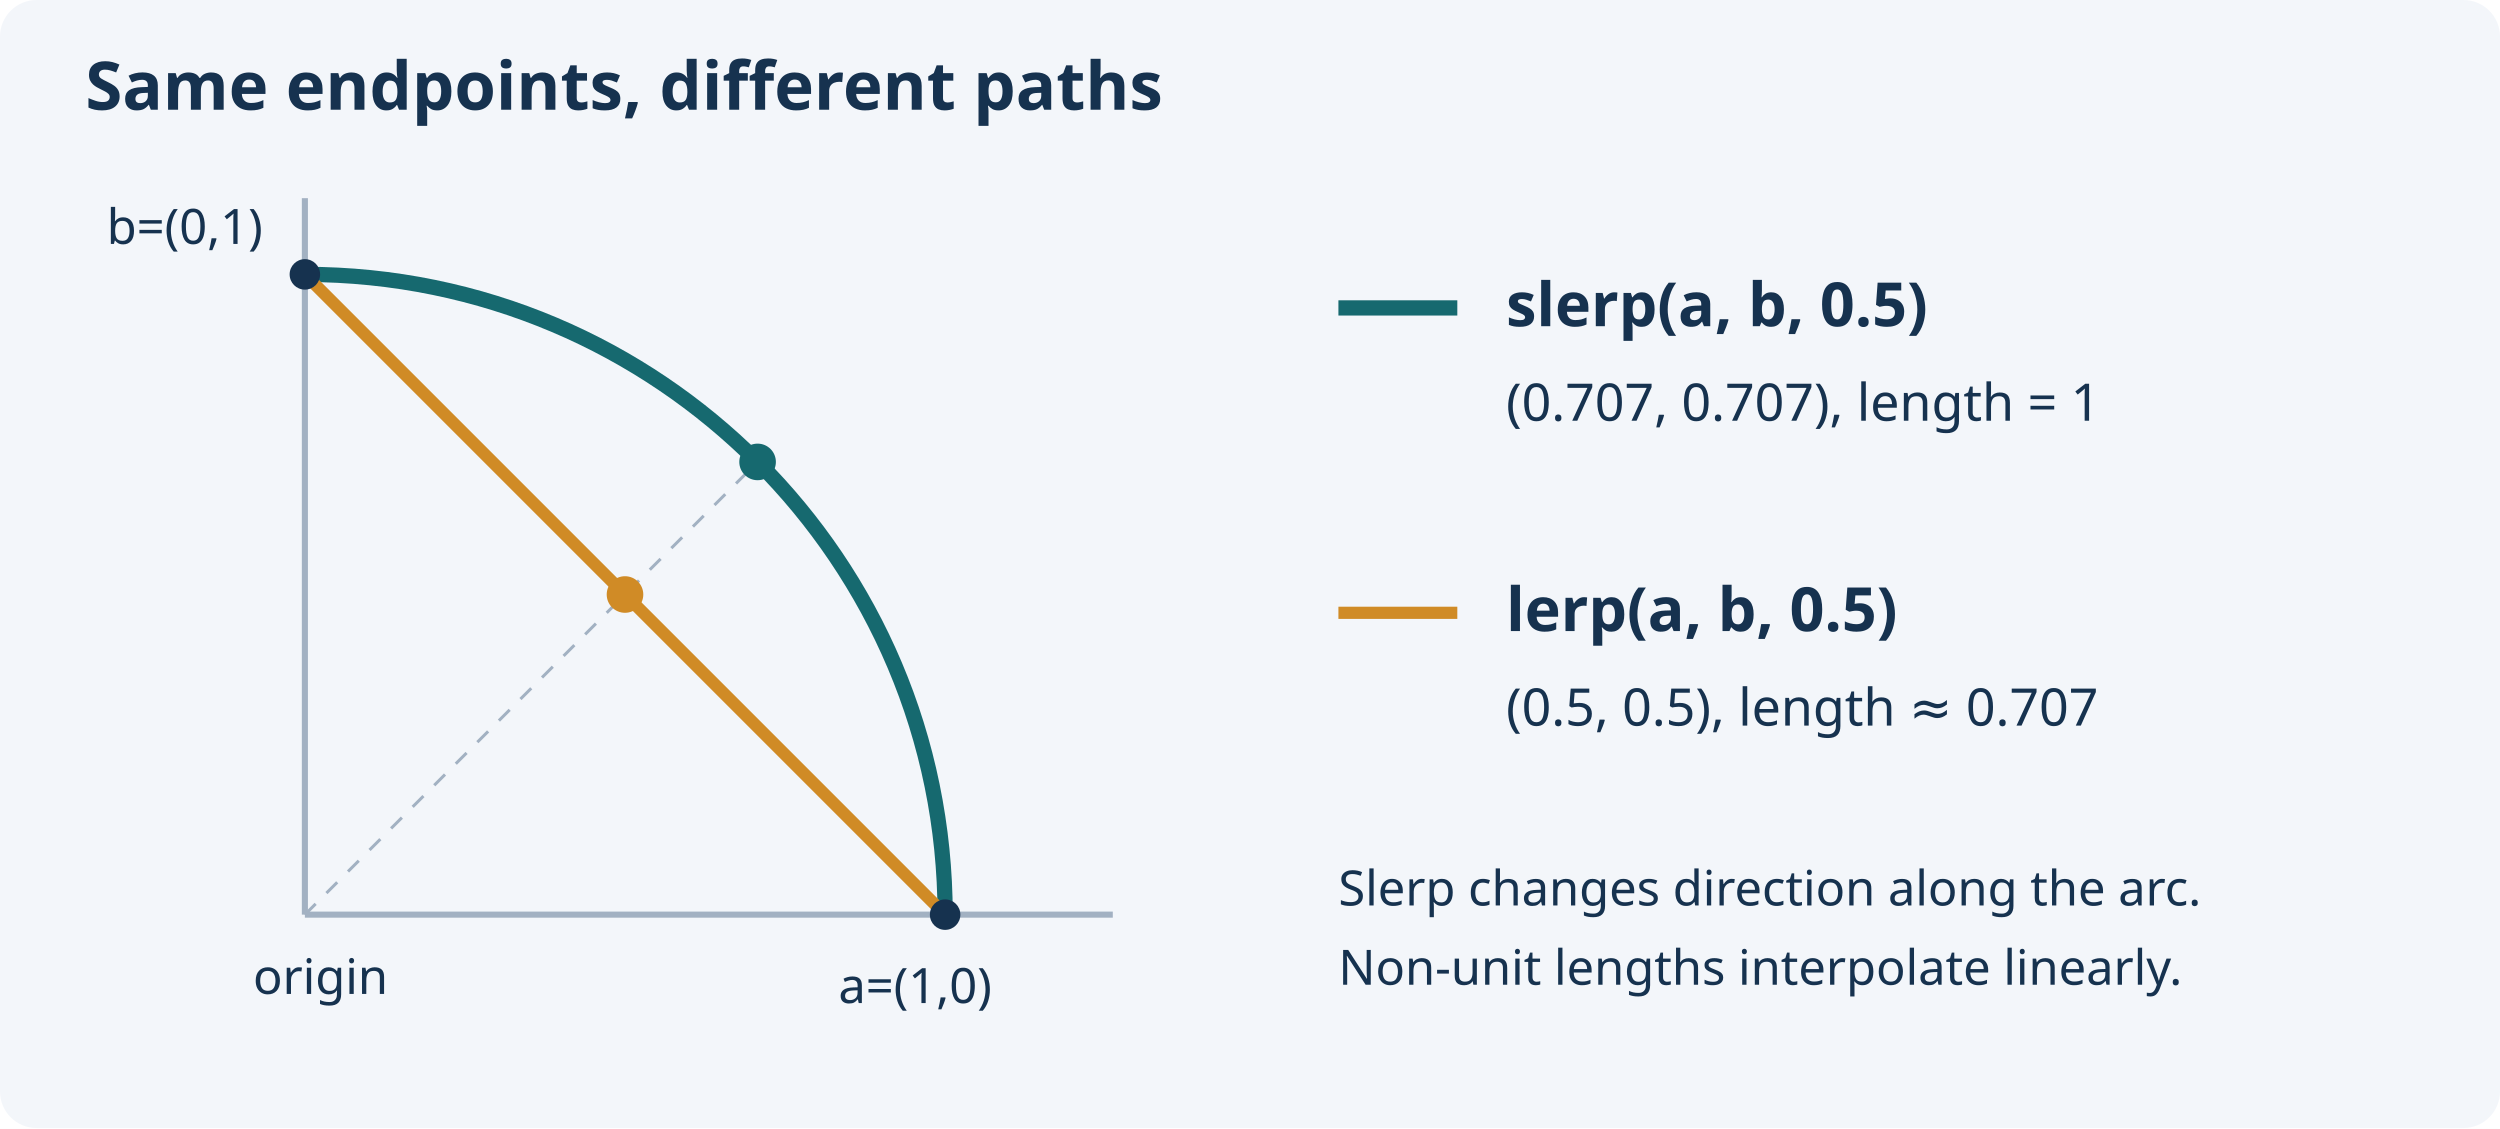
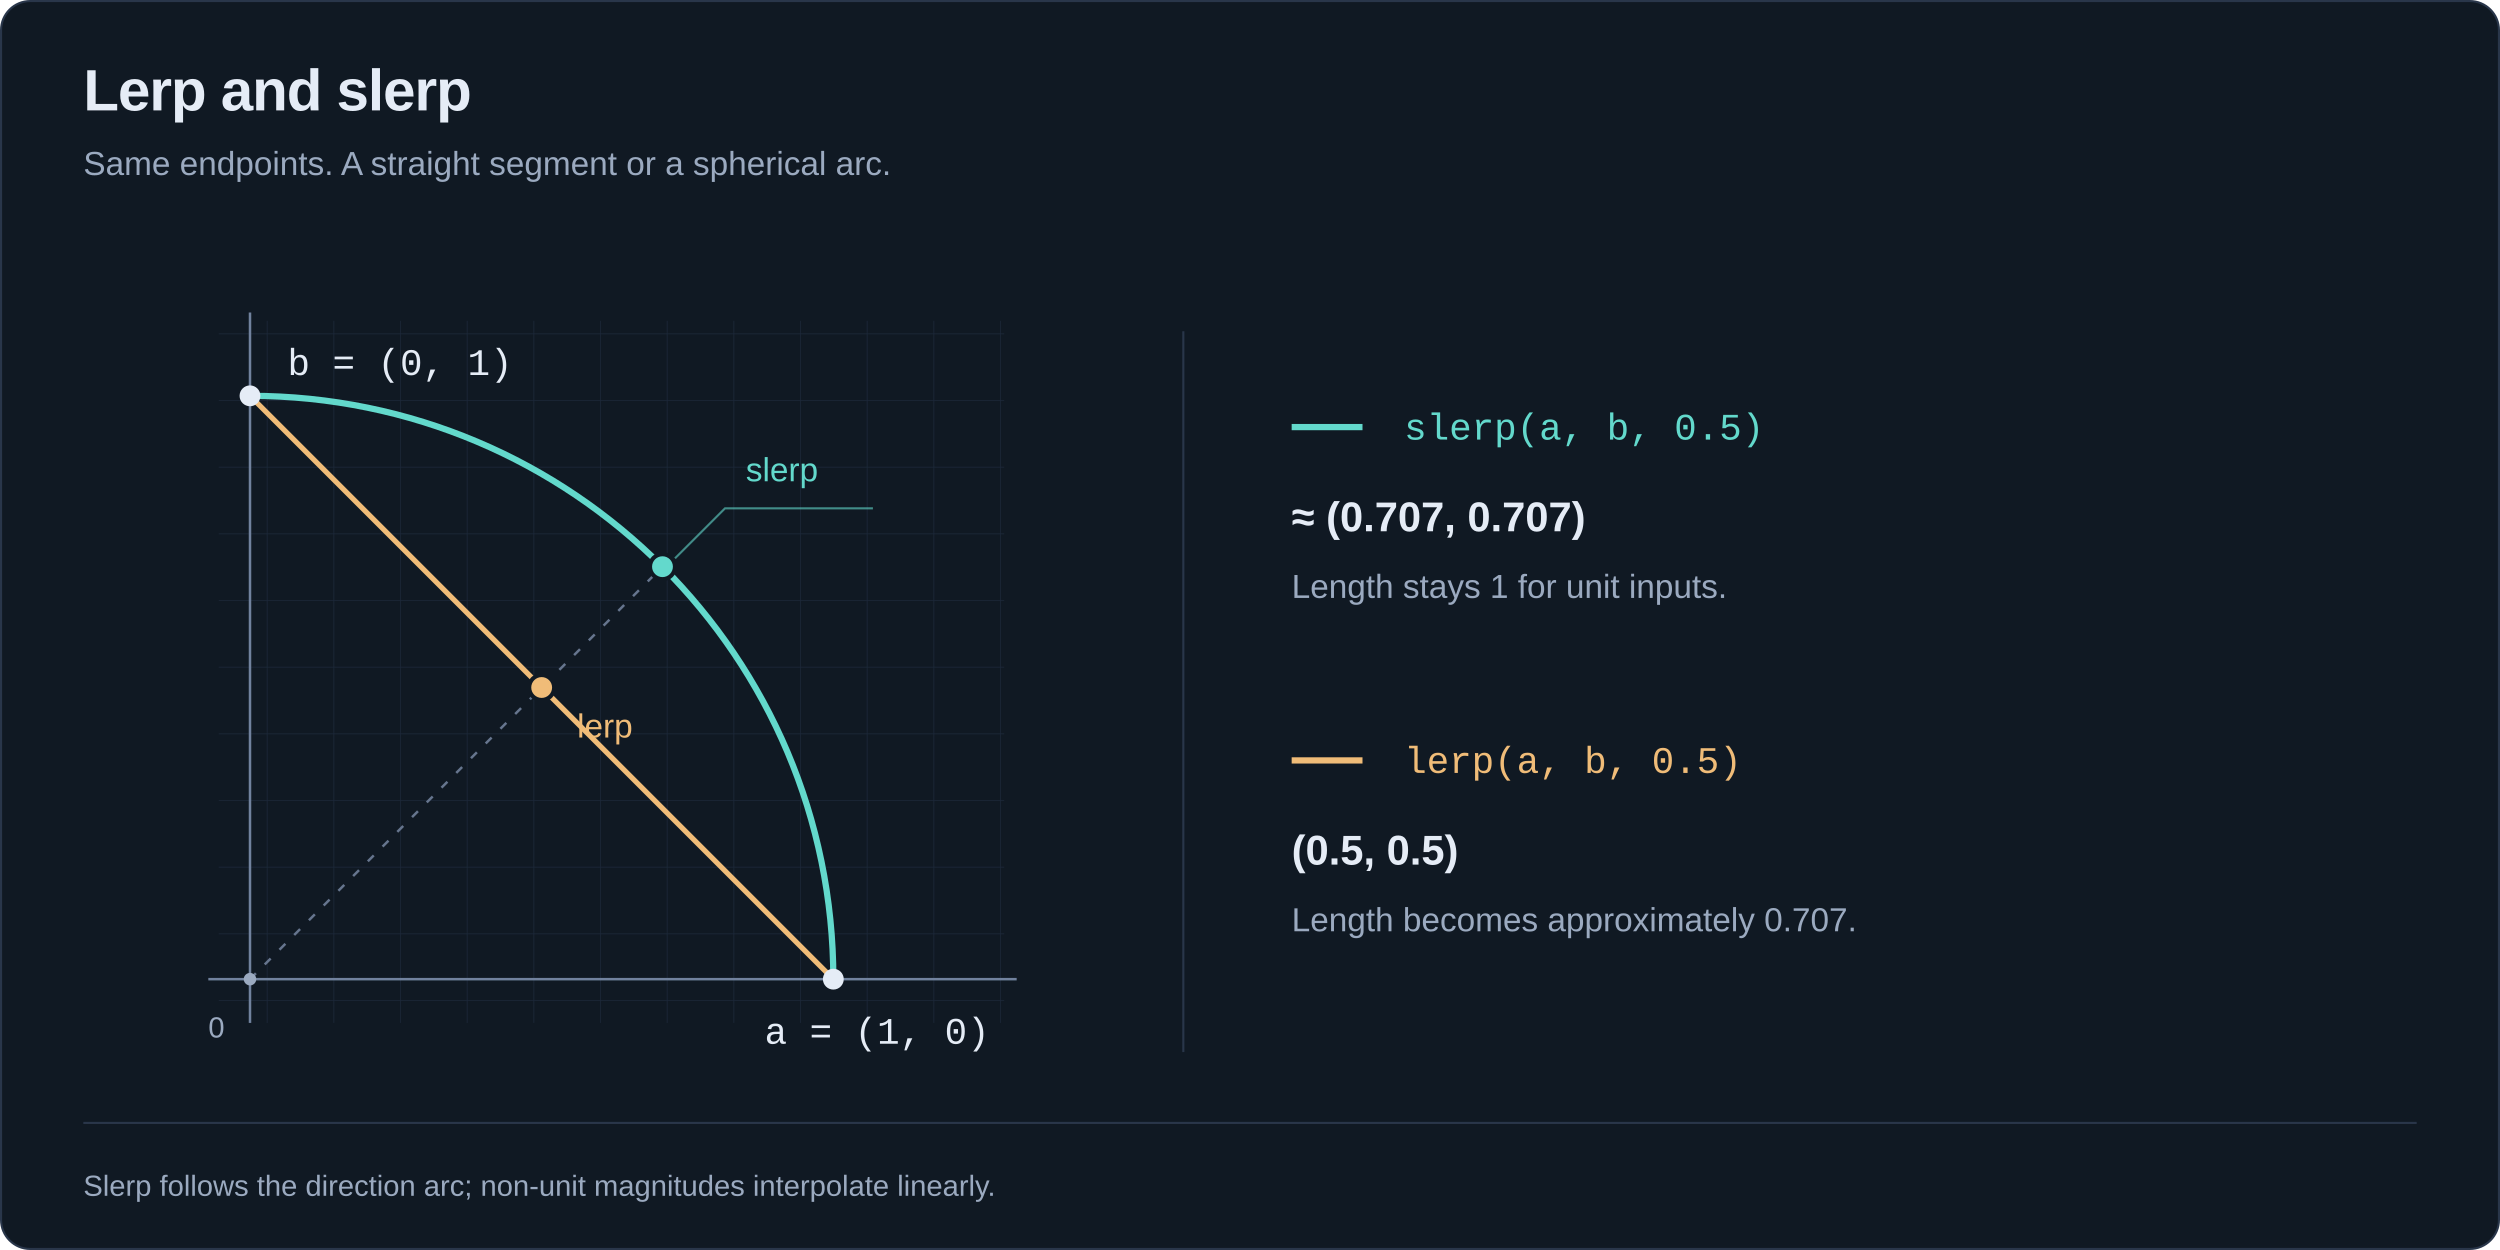
- <svg xmlns="http://www.w3.org/2000/svg" width="820" height="370" viewBox="0 0 820 370" role="img" aria-labelledby="title desc">
-   <rect width="820" height="370" rx="12" fill="#f3f6fa" />
-   <g font-family="sans-serif" fill="#16324f">
-     <text x="28" y="36" font-size="22" font-weight="bold">Same endpoints, different paths</text>
-     <path d="M100 300H365M100 300V65" stroke="#a2b1c2" stroke-width="2" />
-     <path d="M100 90A210 210 0 0 1 310 300" fill="none" stroke="#16696f" stroke-width="5" />
-     <path d="M100 90L310 300" fill="none" stroke="#d08b26" stroke-width="4" />
-     <path d="M100 300L248.49 151.51M100 300L205 195" fill="none" stroke="#a2b1c2" stroke-dasharray="5 5" />
-     <g fill="#16324f">
-       <circle cx="100" cy="90" r="5" />
-       <circle cx="310" cy="300" r="5" />
-     </g>
-     <circle cx="248.49" cy="151.51" r="6" fill="#16696f" />
-     <circle cx="205" cy="195" r="6" fill="#d08b26" />
-     <g font-size="16">
-       <text x="35" y="80">b=(0,1)</text>
-       <text x="275" y="329">a=(1,0)</text>
-       <text x="83" y="326">origin</text>
-     </g>
-     <path d="M439 101H478" stroke="#16696f" stroke-width="5" />
-     <path d="M439 201H478" stroke="#d08b26" stroke-width="4" />
-     <text x="494" y="107" font-size="20" font-weight="bold">slerp(a, b, 0.5)</text>
-     <text x="494" y="138" font-size="17">(0.707, 0.707), length = 1</text>
-     <text x="494" y="207" font-size="20" font-weight="bold">lerp(a, b, 0.5)</text>
-     <text x="494" y="238" font-size="17">(0.5, 0.5), length ≈ 0.707</text>
-     <text x="439" y="297" font-size="16">Slerp changes direction along the arc.</text>
-     <text x="439" y="323" font-size="16">Non-unit lengths interpolate linearly.</text>
-   </g>
+ <svg xmlns="http://www.w3.org/2000/svg" width="1200" height="600" viewBox="0 0 1200 600" role="img" aria-labelledby="title desc">
+   <defs>
+     <marker id="arrow" markerUnits="userSpaceOnUse" markerWidth="12" markerHeight="12" refX="10" refY="6" orient="auto">
+       <path d="M1 1L11 6L1 11Z" fill="#63d9cc" />
+     </marker>
+     <marker id="axis-arrow" markerUnits="userSpaceOnUse" markerWidth="8" markerHeight="8" refX="7" refY="4" orient="auto">
+       <path d="M1 1L7 4L1 7Z" fill="#71829e" />
+     </marker>
+     <pattern id="grid" width="32" height="32" patternUnits="userSpaceOnUse">
+       <path d="M32 0H0V32" fill="none" stroke="#243247" stroke-width="0.7" />
+     </pattern>
+     <style>
+       text { font-family: Segoe UI, Arial, sans-serif; fill: #e5ecf6; }
+       .title { font-size: 28px; font-weight: 600; letter-spacing: -0.5px; }
+       .subtitle { font-size: 16px; fill: #9baac0; }
+       .section { font-size: 20px; font-weight: 600; }
+       .label { font-size: 16px; }
+       .small { font-size: 14px; fill: #9baac0; }
+       .mono { font-family: Consolas, 'Liberation Mono', monospace; font-size: 18px; }
+       .cyan { fill: #63d9cc; }
+       .gold { fill: #f0bc78; }
+       .blue { fill: #9cb5ff; }
+       .axis { fill: none; stroke: #71829e; stroke-width: 1.2; }
+       .guide { fill: none; stroke: #66758e; stroke-width: 1.2; stroke-dasharray: 4 6; }
+       .vector { fill: none; stroke: #63d9cc; stroke-width: 2.5; marker-end: url(#arrow); }
+     </style>
+   </defs>
+   <rect x="0.5" y="0.5" width="1199" height="599" rx="14" fill="#101923" stroke="#29364a" />
+   <text x="40" y="53" class="title">Lerp and slerp</text>
+   <text x="40" y="84" class="subtitle">Same endpoints. A straight segment or a spherical arc.</text>
+   <rect x="105" y="154" width="377" height="337" fill="url(#grid)" opacity="0.6" />
+   <path d="M100 470H488M120 491V150" class="axis" />
+   <path d="M120 470L317.99 272.01" class="guide" />
+   <path d="M120 190L400 470" fill="none" stroke="#f0bc78" stroke-width="2.5" />
+   <path d="M120 190A280 280 0 0 1 400 470" fill="none" stroke="#63d9cc" stroke-width="3" />
+   <circle cx="120" cy="470" r="3" fill="#9baac0" />
+   <circle cx="120" cy="190" r="5" fill="#e5ecf6" />
+   <circle cx="400" cy="470" r="5" fill="#e5ecf6" />
+   <circle cx="260" cy="330" r="6" fill="#f0bc78" stroke="#101923" stroke-width="2" />
+   <circle cx="317.99" cy="272.01" r="6" fill="#63d9cc" stroke="#101923" stroke-width="2" />
+   <text x="138" y="180" class="mono">b = (0, 1)</text>
+   <text x="367" y="501" class="mono">a = (1, 0)</text>
+   <text x="100" y="498" class="small">0</text>
+   <path d="M324 268L348 244H419" fill="none" stroke="#63d9cc" stroke-opacity="0.6" />
+   <text x="358" y="231" class="label cyan">slerp</text>
+   <text x="277" y="354" class="label gold">lerp</text>
+   <path d="M568 159V505" stroke="#29364a" />
+   <path d="M620 205H654" stroke="#63d9cc" stroke-width="3" />
+   <text x="674" y="211" class="mono cyan">slerp(a, b, 0.5)</text>
+   <text x="620" y="255" class="section">≈ (0.707, 0.707)</text>
+   <text x="620" y="287" class="subtitle">Length stays 1 for unit inputs.</text>
+   <path d="M620 365H654" stroke="#f0bc78" stroke-width="3" />
+   <text x="674" y="371" class="mono gold">lerp(a, b, 0.5)</text>
+   <text x="620" y="415" class="section">(0.5, 0.5)</text>
+   <text x="620" y="447" class="subtitle">Length becomes approximately 0.707.</text>
+   <path d="M40 539H1160" stroke="#29364a" />
+   <text x="40" y="574" class="small">Slerp follows the direction arc; non-unit magnitudes interpolate linearly.</text>
</svg>
